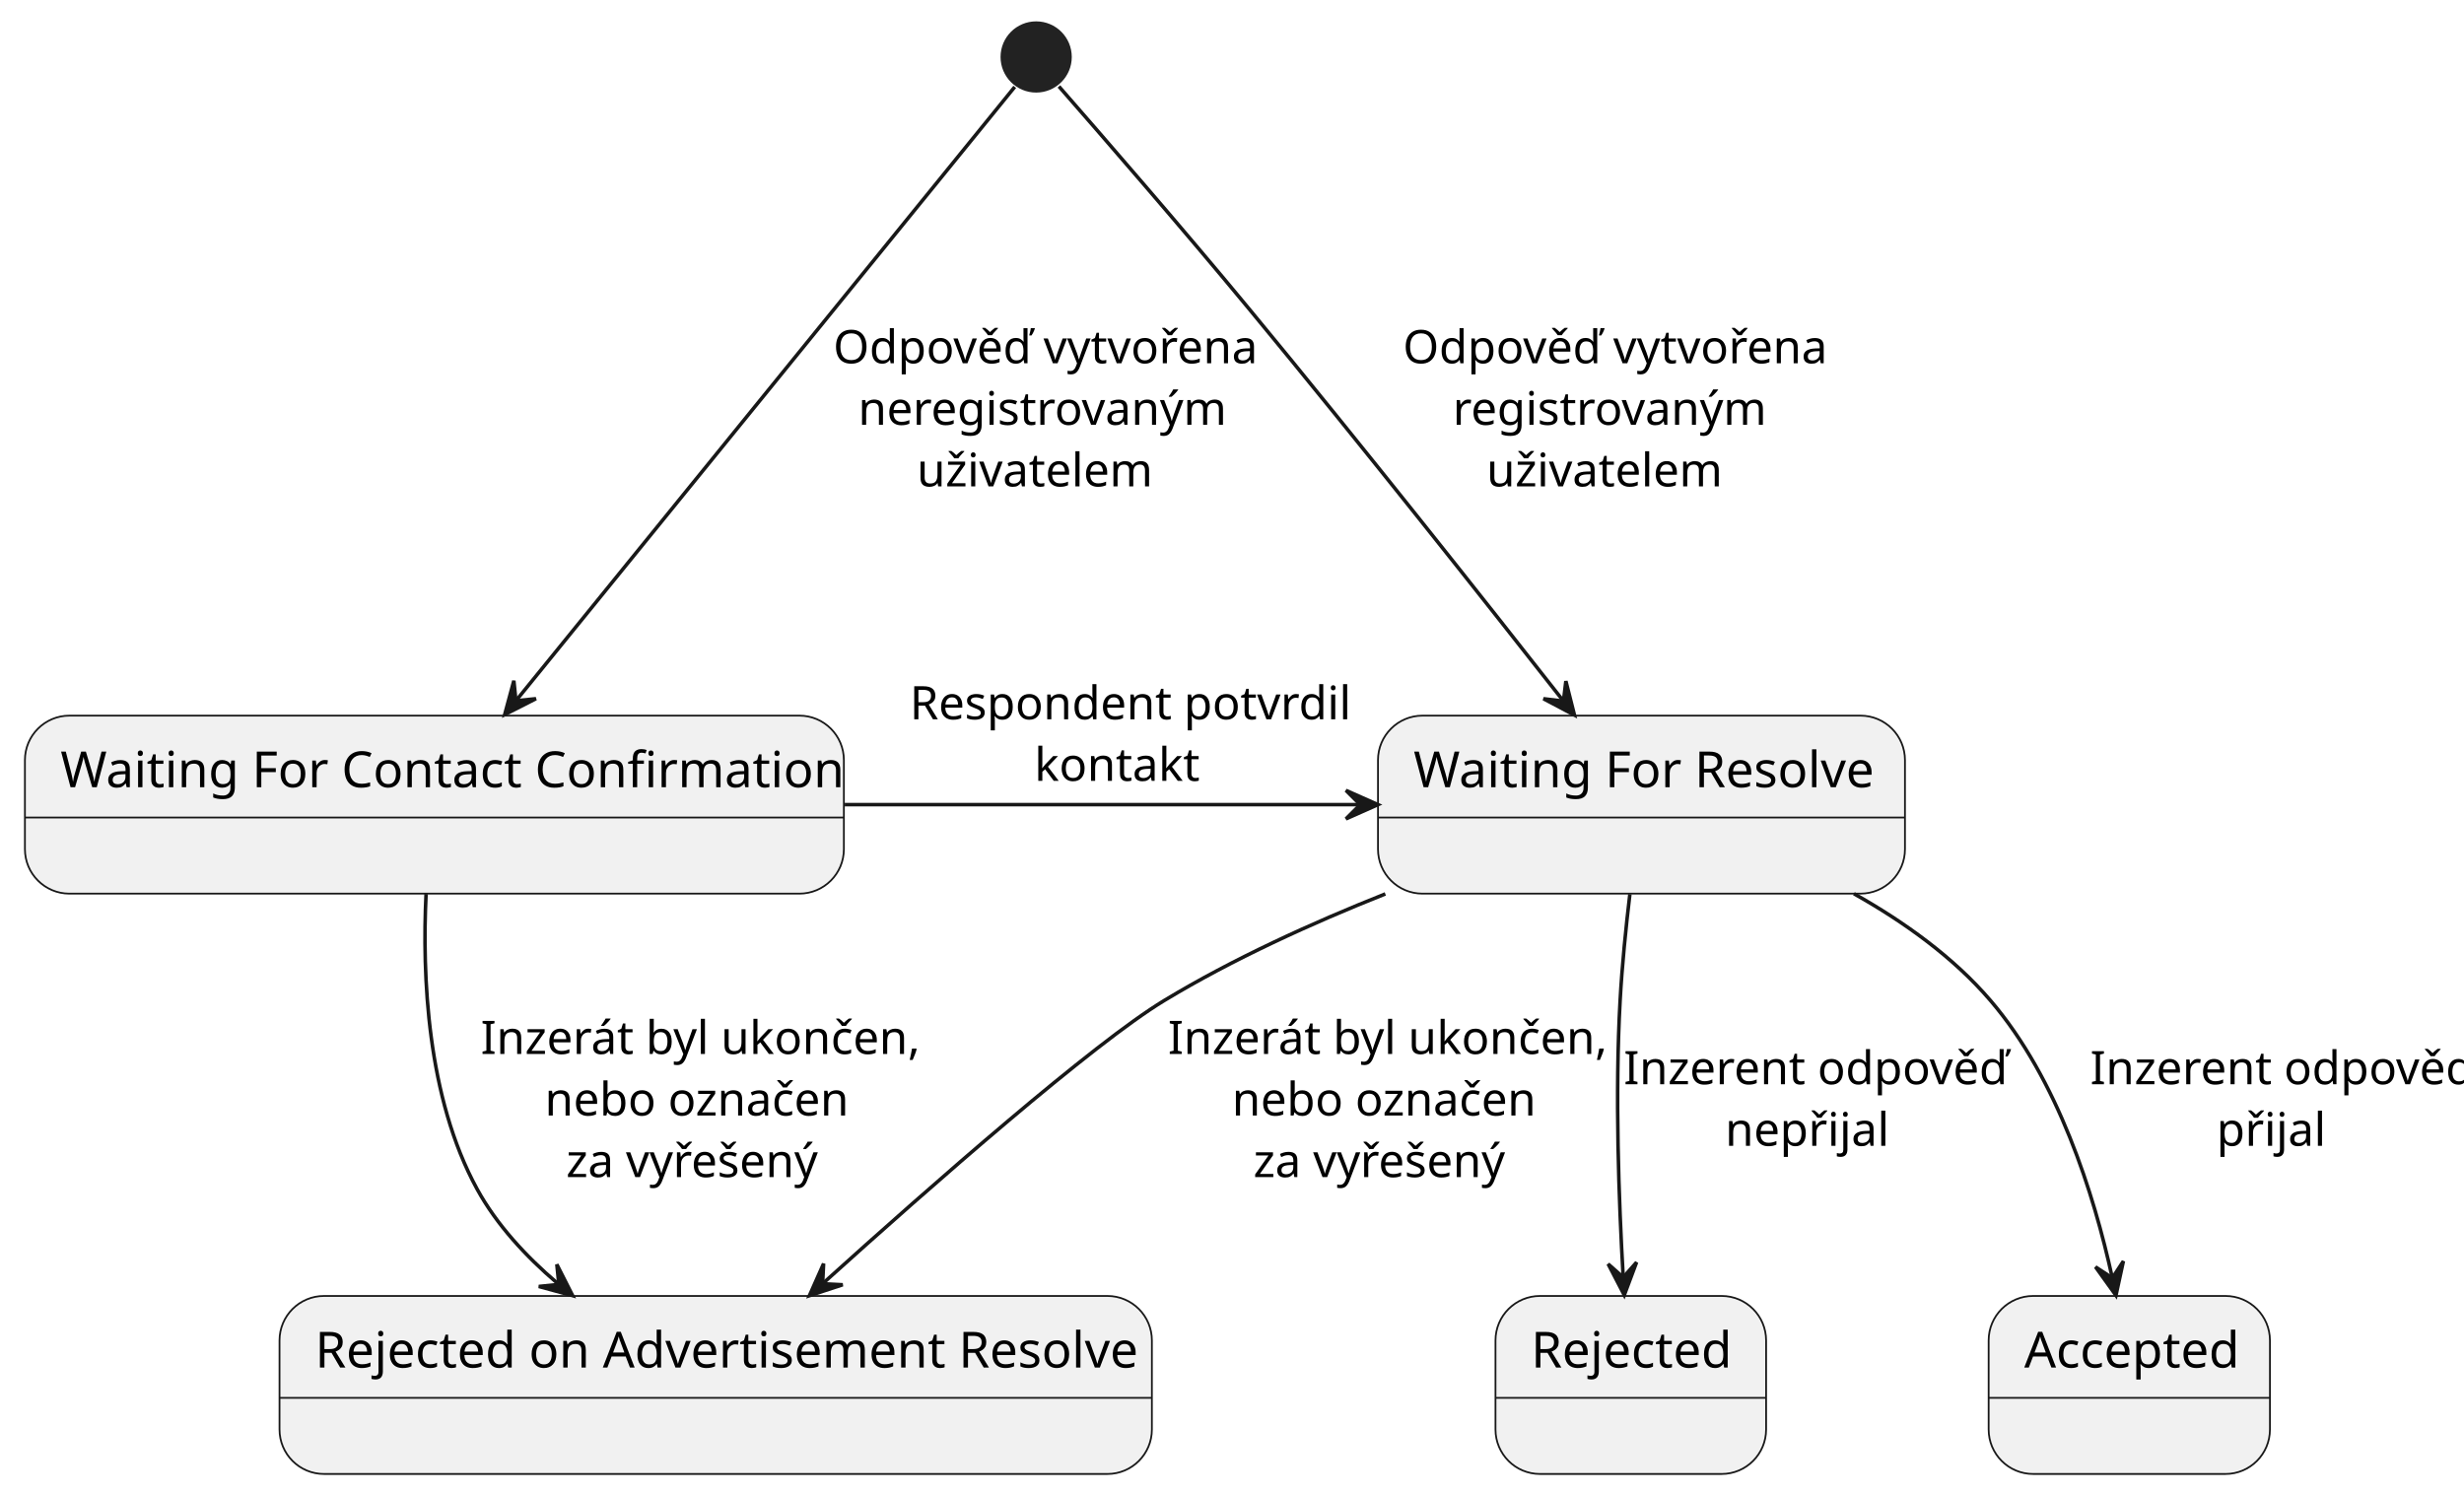
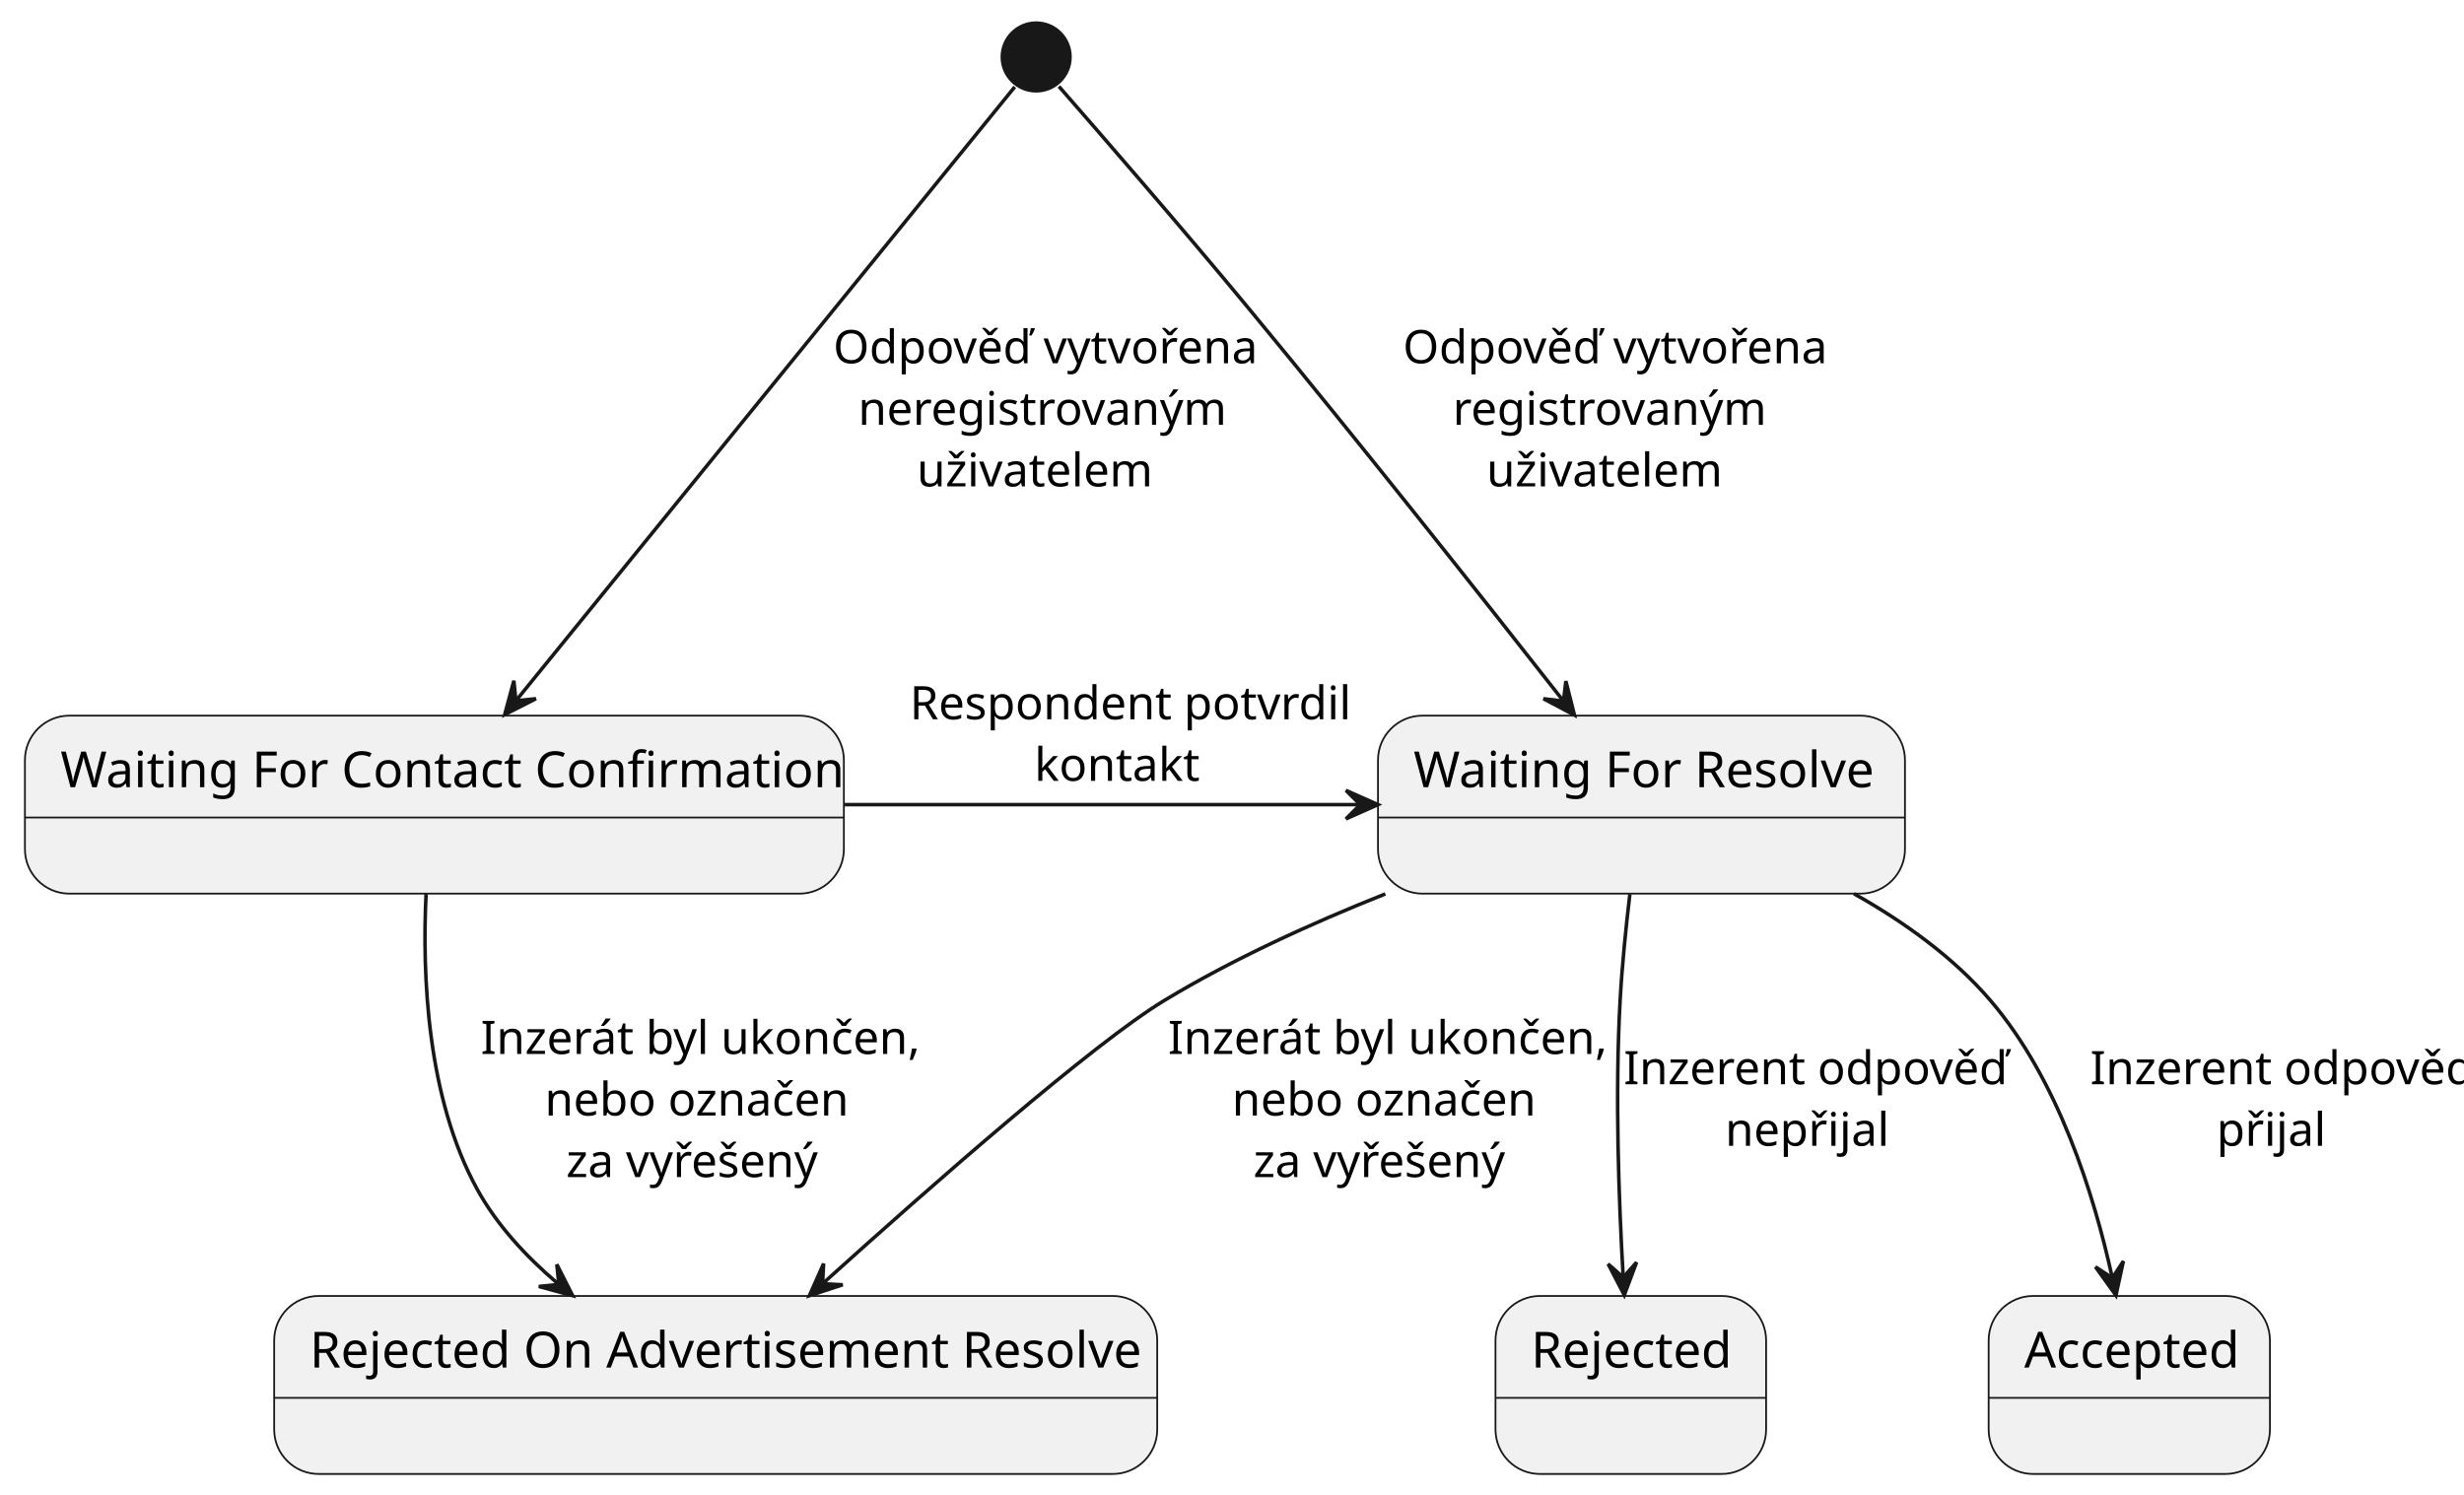
<svg xmlns="http://www.w3.org/2000/svg" contentStyleType="text/css" height="364.162px" preserveAspectRatio="none" style="width:600px;height:364px;background:#FFFFFF;" version="1.1" viewBox="0 0 600 364" width="600.867px" zoomAndPan="magnify">
  <defs />
  <g>
    <g id="waitForConfirmation">
      <rect fill="#F1F1F1" height="43.353" rx="10.838" ry="10.838" style="stroke:#181818;stroke-width:0.434;" width="199.422" x="6.069" y="174.278" />
      <line style="stroke:#181818;stroke-width:0.434;" x1="6.069" x2="205.491" y1="199.093" y2="199.093" />
      <text fill="#000000" font-family="sans-serif" font-size="12.139" lengthAdjust="spacing" textLength="182.081" x="14.74" y="191.712">Waiting For Contact Confirmation</text>
    </g>
    <g id="waitingForResolve">
      <rect fill="#F1F1F1" height="43.353" rx="10.838" ry="10.838" style="stroke:#181818;stroke-width:0.434;" width="128.324" x="335.549" y="174.278" />
      <line style="stroke:#181818;stroke-width:0.434;" x1="335.549" x2="463.873" y1="199.093" y2="199.093" />
      <text fill="#000000" font-family="sans-serif" font-size="12.139" lengthAdjust="spacing" textLength="110.983" x="344.22" y="191.712">Waiting For Resolve</text>
    </g>
    <g id="rejectedOnAdvResolve">
-       <rect fill="#F1F1F1" height="43.353" rx="10.838" ry="10.838" style="stroke:#181818;stroke-width:0.434;" width="212.428" x="68.064" y="315.607" />
-       <line style="stroke:#181818;stroke-width:0.434;" x1="68.064" x2="280.491" y1="340.423" y2="340.423" />
-       <text fill="#000000" font-family="sans-serif" font-size="12.139" lengthAdjust="spacing" textLength="195.087" x="76.734" y="333.041">Rejected on Advertisement Resolve</text>
+       <rect fill="#F1F1F1" height="43.353" rx="10.838" ry="10.838" style="stroke:#181818;stroke-width:0.434;" width="215.029" x="66.763" y="315.607" />
+       <line style="stroke:#181818;stroke-width:0.434;" x1="66.763" x2="281.792" y1="340.423" y2="340.423" />
+       <text fill="#000000" font-family="sans-serif" font-size="12.139" lengthAdjust="spacing" textLength="197.688" x="75.433" y="333.041">Rejected On Advertisement Resolve</text>
    </g>
-     <ellipse cx="252.312" cy="13.873" fill="#222222" rx="8.671" ry="8.671" style="stroke:none;stroke-width:0.867;" />
+     <ellipse cx="252.312" cy="13.873" fill="#181818" rx="8.671" ry="8.671" style="stroke:none;stroke-width:0.867;" />
    <g id="Rejected">
      <rect fill="#F1F1F1" height="43.353" rx="10.838" ry="10.838" style="stroke:#181818;stroke-width:0.434;" width="65.896" x="364.162" y="315.607" />
      <line style="stroke:#181818;stroke-width:0.434;" x1="364.162" x2="430.058" y1="340.423" y2="340.423" />
      <text fill="#000000" font-family="sans-serif" font-size="12.139" lengthAdjust="spacing" textLength="48.555" x="372.832" y="333.041">Rejected</text>
    </g>
    <g id="Accepted">
      <rect fill="#F1F1F1" height="43.353" rx="10.838" ry="10.838" style="stroke:#181818;stroke-width:0.434;" width="68.497" x="484.249" y="315.607" />
      <line style="stroke:#181818;stroke-width:0.434;" x1="484.249" x2="552.746" y1="340.423" y2="340.423" />
      <text fill="#000000" font-family="sans-serif" font-size="12.139" lengthAdjust="spacing" textLength="51.156" x="492.919" y="333.041">Accepted</text>
    </g>
    <g id="link_*start*_waitForConfirmation">
      <path d="M247.101,21.156 C227.809,44.896 159.85,128.532 125.697,170.575 " fill="none" id="*start*-to-waitForConfirmation" style="stroke:#181818;stroke-width:0.867;" />
      <polygon fill="#181818" points="122.896,174.026,130.508,170.157,125.63,170.661,125.125,165.783,122.896,174.026" style="stroke:#181818;stroke-width:0.867;" />
      <text fill="#000000" font-family="sans-serif" font-size="11.272" lengthAdjust="spacing" textLength="93.642" x="202.89" y="88.464">Odpověď vytvořena</text>
      <text fill="#000000" font-family="sans-serif" font-size="11.272" lengthAdjust="spacing" textLength="81.503" x="208.959" y="103.456">neregistrovaným</text>
      <text fill="#000000" font-family="sans-serif" font-size="11.272" lengthAdjust="spacing" textLength="52.89" x="223.266" y="118.448">uživatelem</text>
    </g>
    <g id="link_*start*_waitingForResolve">
      <path d="M257.853,21.052 C267.451,32.02 287.714,55.327 304.335,75.433 C331.275,108.026 361.587,146.341 380.662,170.671 " fill="none" id="*start*-to-waitingForResolve" style="stroke:#181818;stroke-width:0.867;" />
      <polygon fill="#181818" points="383.393,174.156,381.3,165.877,380.715,170.747,375.845,170.162,383.393,174.156" style="stroke:#181818;stroke-width:0.867;" />
      <text fill="#000000" font-family="sans-serif" font-size="11.272" lengthAdjust="spacing" textLength="93.642" x="341.618" y="88.464">Odpověď vytvořena</text>
      <text fill="#000000" font-family="sans-serif" font-size="11.272" lengthAdjust="spacing" textLength="69.364" x="353.757" y="103.456">registrovaným</text>
      <text fill="#000000" font-family="sans-serif" font-size="11.272" lengthAdjust="spacing" textLength="52.89" x="361.994" y="118.448">uživatelem</text>
    </g>
    <g id="link_waitForConfirmation_waitingForResolve">
      <path d="M205.699,195.954 C246.962,195.954 293.757,195.954 331.049,195.954 " fill="none" id="waitForConfirmation-to-waitingForResolve" style="stroke:#181818;stroke-width:0.867;" />
      <polygon fill="#181818" points="335.549,195.954,327.746,192.486,331.214,195.954,327.746,199.422,335.549,195.954" style="stroke:#181818;stroke-width:0.867;" />
      <text fill="#000000" font-family="sans-serif" font-size="11.272" lengthAdjust="spacing" textLength="97.977" x="221.532" y="175.169">Respondent potvrdil</text>
      <text fill="#000000" font-family="sans-serif" font-size="11.272" lengthAdjust="spacing" textLength="37.283" x="251.879" y="190.161">kontakt</text>
    </g>
    <g id="link_waitingForResolve_Rejected">
      <path d="M396.884,217.76 C395.922,225.832 394.977,235.153 394.509,243.642 C393.243,266.428 394.179,292.405 395.263,311.064 " fill="none" id="waitingForResolve-to-Rejected" style="stroke:#181818;stroke-width:0.867;" />
      <polygon fill="#181818" points="395.523,315.399,398.518,307.402,395.264,311.071,391.594,307.817,395.523,315.399" style="stroke:#181818;stroke-width:0.867;" />
      <text fill="#000000" font-family="sans-serif" font-size="11.272" lengthAdjust="spacing" textLength="84.971" x="395.376" y="264.042">Inzerent odpověď</text>
      <text fill="#000000" font-family="sans-serif" font-size="11.272" lengthAdjust="spacing" textLength="35.549" x="420.087" y="279.034">nepřijal</text>
    </g>
    <g id="link_waitingForResolve_Accepted">
      <path d="M451.439,217.647 C463.604,224.471 475.639,233.09 484.682,243.642 C501.165,262.89 509.887,290.835 514.318,311.029 " fill="none" id="waitingForResolve-to-Accepted" style="stroke:#181818;stroke-width:0.867;" />
      <polygon fill="#181818" points="515.246,315.468,517.06,307.124,514.367,311.223,510.268,308.53,515.246,315.468" style="stroke:#181818;stroke-width:0.867;" />
      <text fill="#000000" font-family="sans-serif" font-size="11.272" lengthAdjust="spacing" textLength="84.971" x="508.959" y="264.042">Inzerent odpověď</text>
      <text fill="#000000" font-family="sans-serif" font-size="11.272" lengthAdjust="spacing" textLength="23.41" x="539.74" y="279.034">přijal</text>
    </g>
    <g id="link_waitingForResolve_rejectedOnAdvResolve">
      <path d="M337.335,217.699 C319.396,224.827 300.182,233.575 283.526,243.642 C266.254,254.081 227.003,288.538 200.566,312.39 " fill="none" id="waitingForResolve-to-rejectedOnAdvResolve" style="stroke:#181818;stroke-width:0.867;" />
      <polygon fill="#181818" points="197.09,315.538,205.204,312.878,200.306,312.631,200.553,307.732,197.09,315.538" style="stroke:#181818;stroke-width:0.867;" />
      <text fill="#000000" font-family="sans-serif" font-size="11.272" lengthAdjust="spacing" textLength="101.445" x="284.393" y="256.672">Inzerát byl ukončen,</text>
      <text fill="#000000" font-family="sans-serif" font-size="11.272" lengthAdjust="spacing" textLength="70.231" x="300" y="271.664">nebo označen</text>
      <text fill="#000000" font-family="sans-serif" font-size="11.272" lengthAdjust="spacing" textLength="59.827" x="305.202" y="286.656">za vyřešený</text>
    </g>
    <g id="link_waitForConfirmation_rejectedOnAdvResolve">
      <path d="M103.751,217.708 C102.798,237.451 103.942,267.286 116.185,289.595 C120.954,298.283 128.055,305.957 135.676,312.451 " fill="none" id="waitForConfirmation-to-rejectedOnAdvResolve" style="stroke:#181818;stroke-width:0.867;" />
      <polygon fill="#181818" points="139.448,315.538,135.592,307.918,136.088,312.798,131.209,313.294,139.448,315.538" style="stroke:#181818;stroke-width:0.867;" />
      <text fill="#000000" font-family="sans-serif" font-size="11.272" lengthAdjust="spacing" textLength="101.445" x="117.052" y="256.672">Inzerát byl ukončen,</text>
      <text fill="#000000" font-family="sans-serif" font-size="11.272" lengthAdjust="spacing" textLength="70.231" x="132.659" y="271.664">nebo označen</text>
      <text fill="#000000" font-family="sans-serif" font-size="11.272" lengthAdjust="spacing" textLength="59.827" x="137.861" y="286.656">za vyřešený</text>
    </g>
  </g>
</svg>
